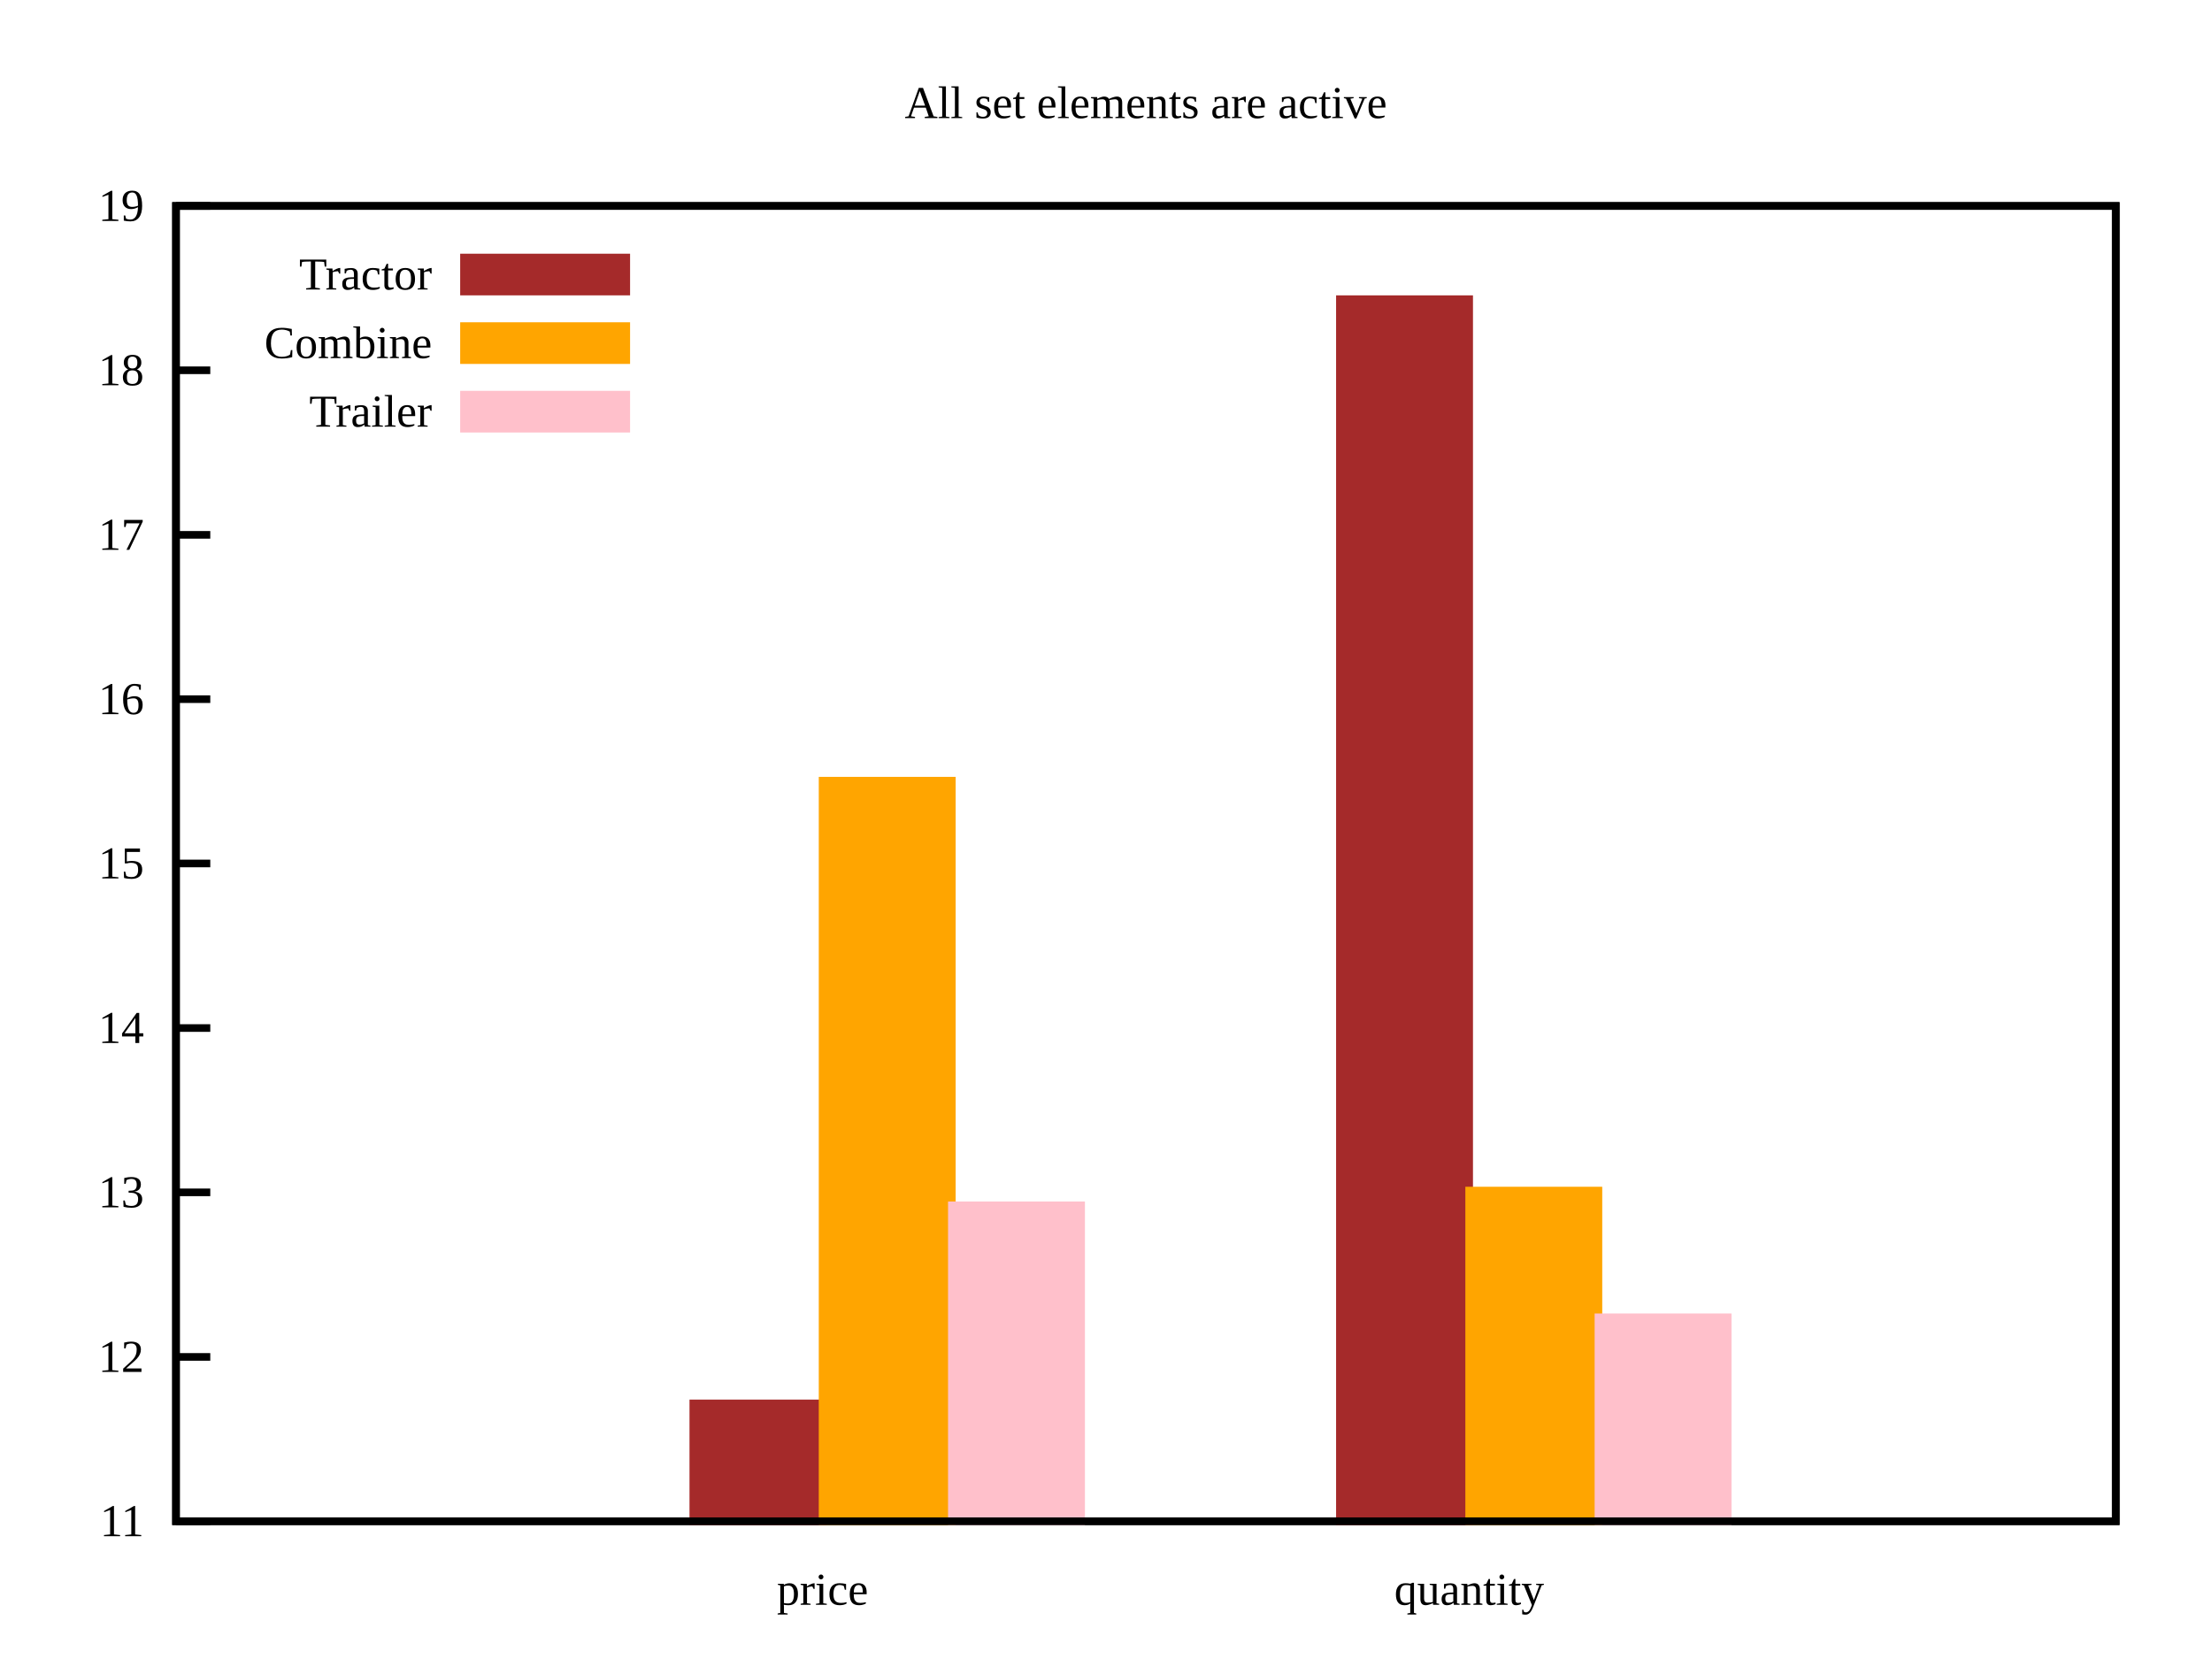
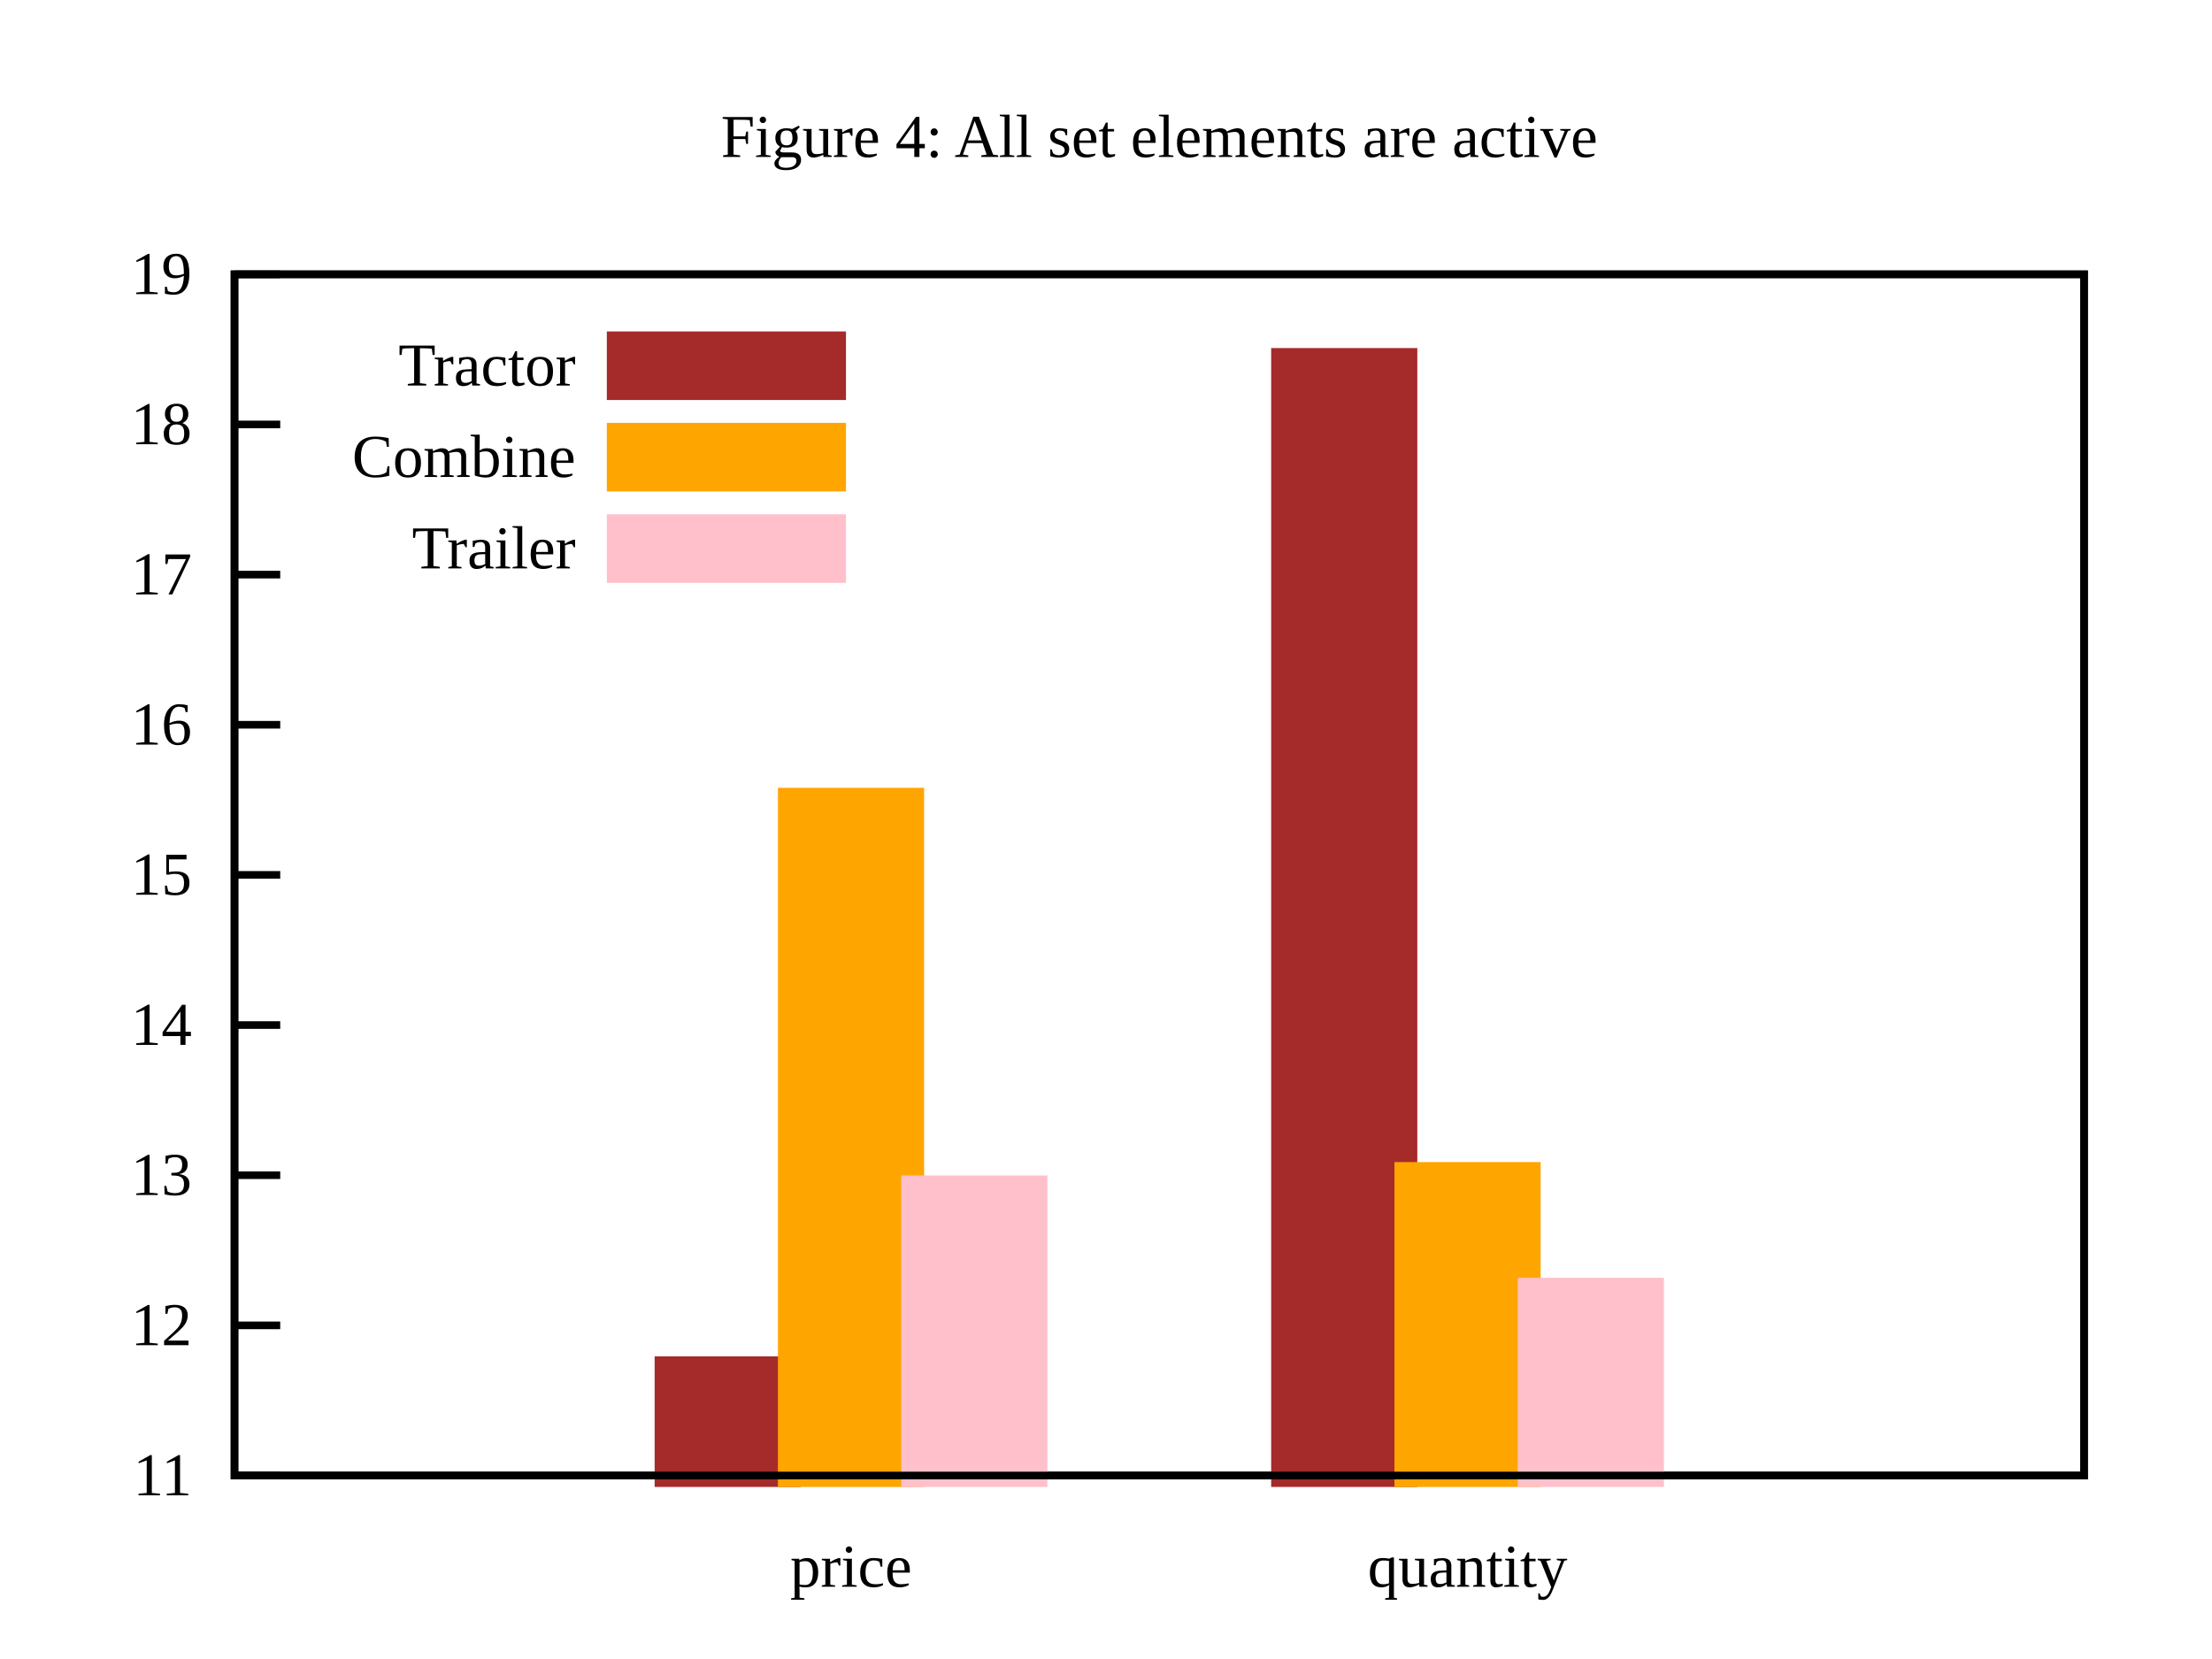
<svg xmlns="http://www.w3.org/2000/svg" xmlns:xlink="http://www.w3.org/1999/xlink" width="871" height="653" viewBox="0 0 871 653">
  <g id="gnuplot_canvas">
    <rect x="0" y="0" width="871" height="653" fill="none" />
    <defs>
-       <circle id="gpDot" r="0.5" stroke-width="0.5" />
-       <path id="gpPt0" stroke-width="0.148" stroke="currentColor" d="M-1,0 h2 M0,-1 v2" />
-       <path id="gpPt1" stroke-width="0.148" stroke="currentColor" d="M-1,-1 L1,1 M1,-1 L-1,1" />
-       <path id="gpPt2" stroke-width="0.148" stroke="currentColor" d="M-1,0 L1,0 M0,-1 L0,1 M-1,-1 L1,1 M-1,1 L1,-1" />
-       <rect id="gpPt3" stroke-width="0.148" stroke="currentColor" x="-1" y="-1" width="2" height="2" />
-       <rect id="gpPt4" stroke-width="0.148" stroke="currentColor" fill="currentColor" x="-1" y="-1" width="2" height="2" />
-       <circle id="gpPt5" stroke-width="0.148" stroke="currentColor" cx="0" cy="0" r="1" />
+       <circle id="gpDot" r="0.5" stroke-width="0.5" stroke="currentColor" />
+       <path id="gpPt0" stroke-width="0.111" stroke="currentColor" d="M-1,0 h2 M0,-1 v2" />
+       <path id="gpPt1" stroke-width="0.111" stroke="currentColor" d="M-1,-1 L1,1 M1,-1 L-1,1" />
+       <path id="gpPt2" stroke-width="0.111" stroke="currentColor" d="M-1,0 L1,0 M0,-1 L0,1 M-1,-1 L1,1 M-1,1 L1,-1" />
+       <rect id="gpPt3" stroke-width="0.111" stroke="currentColor" x="-1" y="-1" width="2" height="2" />
+       <rect id="gpPt4" stroke-width="0.111" stroke="currentColor" fill="currentColor" x="-1" y="-1" width="2" height="2" />
+       <circle id="gpPt5" stroke-width="0.111" stroke="currentColor" cx="0" cy="0" r="1" />
      <use xlink:href="#gpPt5" id="gpPt6" fill="currentColor" stroke="none" />
-       <path id="gpPt7" stroke-width="0.148" stroke="currentColor" d="M0,-1.33 L-1.33,0.67 L1.33,0.67 z" />
+       <path id="gpPt7" stroke-width="0.111" stroke="currentColor" d="M0,-1.33 L-1.33,0.67 L1.33,0.67 z" />
      <use xlink:href="#gpPt7" id="gpPt8" fill="currentColor" stroke="none" />
      <use xlink:href="#gpPt7" id="gpPt9" stroke="currentColor" transform="rotate(180)" />
      <use xlink:href="#gpPt9" id="gpPt10" fill="currentColor" stroke="none" />
      <use xlink:href="#gpPt3" id="gpPt11" stroke="currentColor" transform="rotate(45)" />
      <use xlink:href="#gpPt11" id="gpPt12" fill="currentColor" stroke="none" />
-       <path id="gpPt13" stroke-width="0.148" stroke="currentColor" d="M0,1.330 L1.265,0.411 L0.782,-1.067 L-0.782,-1.076 L-1.265,0.411 z" />
+       <path id="gpPt13" stroke-width="0.111" stroke="currentColor" d="M0,1.330 L1.265,0.411 L0.782,-1.067 L-0.782,-1.076 L-1.265,0.411 z" />
      <use xlink:href="#gpPt13" id="gpPt14" fill="currentColor" stroke="none" />
      <filter id="textbox" filterUnits="objectBoundingBox" x="0" y="0" height="1" width="1">
        <feFlood flood-color="white" flood-opacity="1" result="bgnd" />
        <feComposite in="SourceGraphic" in2="bgnd" operator="atop" />
      </filter>
      <filter id="greybox" filterUnits="objectBoundingBox" x="0" y="0" height="1" width="1">
        <feFlood flood-color="lightgrey" flood-opacity="1" result="grey" />
        <feComposite in="SourceGraphic" in2="grey" operator="atop" />
      </filter>
    </defs>
    <g fill="none" color="white" stroke="currentColor" stroke-width="3.00" stroke-linecap="butt" stroke-linejoin="miter">
</g>
    <g fill="none" color="black" stroke="currentColor" stroke-width="3.00" stroke-linecap="butt" stroke-linejoin="miter">
-       <path stroke="black" d="M69.3,599.0 L82.8,599.0  " />
-       <g transform="translate(56.7,604.9)" stroke="none" fill="black" font-family="Times New Roman" font-size="18.00" text-anchor="end">
+       <path stroke="black" d="M92.34,581.00 L110.34,581.00  " />
+       <g transform="translate(75.55,588.80)" stroke="none" fill="black" font-family="Times New Roman" font-size="24.00" text-anchor="end">
        <text>
          <tspan font-family="Times New Roman"> 11</tspan>
        </text>
      </g>
    </g>
    <g fill="none" color="black" stroke="currentColor" stroke-width="3.00" stroke-linecap="butt" stroke-linejoin="miter">
-       <path stroke="black" d="M69.3,534.3 L82.8,534.3  " />
-       <g transform="translate(56.7,540.2)" stroke="none" fill="black" font-family="Times New Roman" font-size="18.00" text-anchor="end">
+       <path stroke="black" d="M92.34,521.88 L110.34,521.88  " />
+       <g transform="translate(75.55,529.68)" stroke="none" fill="black" font-family="Times New Roman" font-size="24.00" text-anchor="end">
        <text>
          <tspan font-family="Times New Roman"> 12</tspan>
        </text>
      </g>
    </g>
    <g fill="none" color="black" stroke="currentColor" stroke-width="3.00" stroke-linecap="butt" stroke-linejoin="miter">
-       <path stroke="black" d="M69.3,469.5 L82.8,469.5  " />
-       <g transform="translate(56.7,475.4)" stroke="none" fill="black" font-family="Times New Roman" font-size="18.00" text-anchor="end">
+       <path stroke="black" d="M92.34,462.75 L110.34,462.75  " />
+       <g transform="translate(75.55,470.55)" stroke="none" fill="black" font-family="Times New Roman" font-size="24.00" text-anchor="end">
        <text>
          <tspan font-family="Times New Roman"> 13</tspan>
        </text>
      </g>
    </g>
    <g fill="none" color="black" stroke="currentColor" stroke-width="3.00" stroke-linecap="butt" stroke-linejoin="miter">
-       <path stroke="black" d="M69.3,404.8 L82.8,404.8  " />
-       <g transform="translate(56.7,410.7)" stroke="none" fill="black" font-family="Times New Roman" font-size="18.00" text-anchor="end">
+       <path stroke="black" d="M92.34,403.63 L110.34,403.63  " />
+       <g transform="translate(75.55,411.43)" stroke="none" fill="black" font-family="Times New Roman" font-size="24.00" text-anchor="end">
        <text>
          <tspan font-family="Times New Roman"> 14</tspan>
        </text>
      </g>
    </g>
    <g fill="none" color="black" stroke="currentColor" stroke-width="3.00" stroke-linecap="butt" stroke-linejoin="miter">
-       <path stroke="black" d="M69.3,340.0 L82.8,340.0  " />
-       <g transform="translate(56.7,345.9)" stroke="none" fill="black" font-family="Times New Roman" font-size="18.00" text-anchor="end">
+       <path stroke="black" d="M92.34,344.50 L110.34,344.50  " />
+       <g transform="translate(75.55,352.30)" stroke="none" fill="black" font-family="Times New Roman" font-size="24.00" text-anchor="end">
        <text>
          <tspan font-family="Times New Roman"> 15</tspan>
        </text>
      </g>
    </g>
    <g fill="none" color="black" stroke="currentColor" stroke-width="3.00" stroke-linecap="butt" stroke-linejoin="miter">
-       <path stroke="black" d="M69.3,275.3 L82.8,275.3  " />
-       <g transform="translate(56.7,281.2)" stroke="none" fill="black" font-family="Times New Roman" font-size="18.00" text-anchor="end">
+       <path stroke="black" d="M92.34,285.38 L110.34,285.38  " />
+       <g transform="translate(75.55,293.18)" stroke="none" fill="black" font-family="Times New Roman" font-size="24.00" text-anchor="end">
        <text>
          <tspan font-family="Times New Roman"> 16</tspan>
        </text>
      </g>
    </g>
    <g fill="none" color="black" stroke="currentColor" stroke-width="3.00" stroke-linecap="butt" stroke-linejoin="miter">
-       <path stroke="black" d="M69.3,210.6 L82.8,210.6  " />
-       <g transform="translate(56.7,216.5)" stroke="none" fill="black" font-family="Times New Roman" font-size="18.00" text-anchor="end">
+       <path stroke="black" d="M92.34,226.26 L110.34,226.26  " />
+       <g transform="translate(75.55,234.06)" stroke="none" fill="black" font-family="Times New Roman" font-size="24.00" text-anchor="end">
        <text>
          <tspan font-family="Times New Roman"> 17</tspan>
        </text>
      </g>
    </g>
    <g fill="none" color="black" stroke="currentColor" stroke-width="3.00" stroke-linecap="butt" stroke-linejoin="miter">
-       <path stroke="black" d="M69.3,145.8 L82.8,145.8  " />
-       <g transform="translate(56.7,151.7)" stroke="none" fill="black" font-family="Times New Roman" font-size="18.00" text-anchor="end">
+       <path stroke="black" d="M92.34,167.13 L110.34,167.13  " />
+       <g transform="translate(75.55,174.93)" stroke="none" fill="black" font-family="Times New Roman" font-size="24.00" text-anchor="end">
        <text>
          <tspan font-family="Times New Roman"> 18</tspan>
        </text>
      </g>
    </g>
    <g fill="none" color="black" stroke="currentColor" stroke-width="3.00" stroke-linecap="butt" stroke-linejoin="miter">
-       <path stroke="black" d="M69.3,81.1 L82.8,81.1  " />
-       <g transform="translate(56.7,87.0)" stroke="none" fill="black" font-family="Times New Roman" font-size="18.00" text-anchor="end">
+       <path stroke="black" d="M92.34,108.01 L110.34,108.01  " />
+       <g transform="translate(75.55,115.81)" stroke="none" fill="black" font-family="Times New Roman" font-size="24.00" text-anchor="end">
        <text>
          <tspan font-family="Times New Roman"> 19</tspan>
        </text>
      </g>
    </g>
    <g fill="none" color="black" stroke="currentColor" stroke-width="3.00" stroke-linecap="butt" stroke-linejoin="miter">
-       <path stroke="black" d="M323.9,599.0 M323.9,81.1  " />
-       <g transform="translate(323.9,631.9)" stroke="none" fill="black" font-family="Times New Roman" font-size="18.00" text-anchor="middle">
+       <path stroke="black" d="M335.10,581.00 M335.10,108.01  " />
+       <g transform="translate(335.10,624.80)" stroke="none" fill="black" font-family="Times New Roman" font-size="24.00" text-anchor="middle">
        <text>
          <tspan font-family="Times New Roman">price</tspan>
        </text>
      </g>
    </g>
    <g fill="none" color="black" stroke="currentColor" stroke-width="3.00" stroke-linecap="butt" stroke-linejoin="miter">
-       <path stroke="black" d="M578.5,599.0 M578.5,81.1  " />
-       <g transform="translate(578.5,631.9)" stroke="none" fill="black" font-family="Times New Roman" font-size="18.00" text-anchor="middle">
+       <path stroke="black" d="M577.86,581.00 M577.86,108.01  " />
+       <g transform="translate(577.86,624.80)" stroke="none" fill="black" font-family="Times New Roman" font-size="24.00" text-anchor="middle">
        <text>
          <tspan font-family="Times New Roman">quantity</tspan>
        </text>
      </g>
    </g>
    <g fill="none" color="black" stroke="currentColor" stroke-width="3.00" stroke-linecap="butt" stroke-linejoin="miter">
</g>
    <g fill="none" color="black" stroke="currentColor" stroke-width="3.00" stroke-linecap="butt" stroke-linejoin="miter">
-       <path stroke="black" d="M69.3,81.1 L69.3,599.0 L833.1,599.0 L833.1,81.1 L69.3,81.1 Z  " />
-     </g>
-     <g fill="none" color="black" stroke="currentColor" stroke-width="3.00" stroke-linecap="butt" stroke-linejoin="miter">
-       <g transform="translate(451.2,46.5)" stroke="none" fill="black" font-family="Times New Roman" font-size="18.00" text-anchor="middle">
-         <text>
-           <tspan font-family="Times New Roman">All set elements are active</tspan>
-         </text>
-       </g>
-     </g>
+       <path stroke="black" d="M92.34,108.01 L92.34,581.00 L820.62,581.00 L820.62,108.01 L92.34,108.01 Z  " />
+     </g>
+     <g fill="none" color="black" stroke="currentColor" stroke-width="3.00" stroke-linecap="butt" stroke-linejoin="miter">
+ </g>
    <g id="gnuplot_plot_1">
-       <g fill="none" color="black" stroke="currentColor" stroke-width="3.00" stroke-linecap="butt" stroke-linejoin="miter">
-         <g transform="translate(170.1,114.0)" stroke="none" fill="black" font-family="Times New Roman" font-size="18.00" text-anchor="end">
+       <g fill="none" color="white" stroke="black" stroke-width="9.00" stroke-linecap="butt" stroke-linejoin="miter">
+ </g>
+       <g fill="none" color="black" stroke="currentColor" stroke-width="9.00" stroke-linecap="butt" stroke-linejoin="miter">
+         <g transform="translate(226.66,151.81)" stroke="none" fill="black" font-family="Times New Roman" font-size="24.00" text-anchor="end">
          <text>
            <tspan font-family="Times New Roman">Tractor</tspan>
          </text>
        </g>
      </g>
-       <g fill="none" color="black" stroke="currentColor" stroke-width="3.00" stroke-linecap="butt" stroke-linejoin="miter">
-         <g stroke="none" shape-rendering="crispEdges">
-           <polygon fill="rgb(165,  42,  42)" points="182.7,114.8 246.6,114.8 246.6,101.3 182.7,101.3 " />
-         </g>
-         <path stroke="rgb(165,  42,  42)" d="M182.7,114.8 L246.6,114.8 L246.6,101.4 L182.7,101.4 L182.7,114.8 Z  " />
-       </g>
-       <g fill="none" color="black" stroke="currentColor" stroke-width="3.00" stroke-linecap="butt" stroke-linejoin="miter">
-         <g stroke="none" shape-rendering="crispEdges">
-           <polygon fill="rgb(165,  42,  42)" points="273.0,599.0 324.0,599.0 324.0,552.5 273.0,552.5 " />
-         </g>
-         <path stroke="rgb(165,  42,  42)" d="M273.0,599.0 L273.0,552.6 L323.9,552.6 L323.9,599.0 L273.0,599.0 Z  " />
-         <g stroke="none" shape-rendering="crispEdges">
-           <polygon fill="rgb(165,  42,  42)" points="527.6,599.0 578.6,599.0 578.6,117.7 527.6,117.7 " />
-         </g>
-         <path stroke="rgb(165,  42,  42)" d="M527.6,599.0 L527.6,117.8 L578.5,117.8 L578.5,599.0 L527.6,599.0 Z  " />
+       <g fill="none" color="black" stroke="currentColor" stroke-width="9.00" stroke-linecap="butt" stroke-linejoin="miter">
+         <g stroke="none" shape-rendering="crispEdges">
+           <polygon fill="rgb(165,  42,  42)" points="243.45,153.01 328.61,153.01 328.61,135.01 243.45,135.01 " />
+         </g>
+         <path stroke="rgb(165,  42,  42)" d="M243.45,153.01 L328.61,153.01 L328.61,135.01 L243.45,135.01 L243.45,153.01 Z  " />
+       </g>
+       <g fill="none" color="black" stroke="currentColor" stroke-width="9.00" stroke-linecap="butt" stroke-linejoin="miter">
+         <g stroke="none" shape-rendering="crispEdges">
+           <polygon fill="rgb(165,  42,  42)" points="262.27,581.00 310.83,581.00 310.83,538.57 262.27,538.57 " />
+         </g>
+         <path stroke="rgb(165,  42,  42)" d="M262.27,581.00 L262.27,538.58 L310.82,538.58 L310.82,581.00 L262.27,581.00 Z  " />
+         <g stroke="none" shape-rendering="crispEdges">
+           <polygon fill="rgb(165,  42,  42)" points="505.03,581.00 553.59,581.00 553.59,141.54 505.03,141.54 " />
+         </g>
+         <path stroke="rgb(165,  42,  42)" d="M505.03,581.00 L505.03,141.55 L553.58,141.55 L553.58,581.00 L505.03,581.00 Z  " />
      </g>
    </g>
    <g id="gnuplot_plot_2">
-       <g fill="none" color="black" stroke="currentColor" stroke-width="3.00" stroke-linecap="butt" stroke-linejoin="miter">
-         <g transform="translate(170.1,141.0)" stroke="none" fill="black" font-family="Times New Roman" font-size="18.00" text-anchor="end">
+       <g fill="none" color="black" stroke="currentColor" stroke-width="9.00" stroke-linecap="butt" stroke-linejoin="miter">
+         <g transform="translate(226.66,187.81)" stroke="none" fill="black" font-family="Times New Roman" font-size="24.00" text-anchor="end">
          <text>
            <tspan font-family="Times New Roman">Combine</tspan>
          </text>
        </g>
      </g>
-       <g fill="none" color="black" stroke="currentColor" stroke-width="3.00" stroke-linecap="butt" stroke-linejoin="miter">
-         <g stroke="none" shape-rendering="crispEdges">
-           <polygon fill="rgb(255, 165,   0)" points="182.7,141.8 246.6,141.8 246.6,128.3 182.7,128.3 " />
-         </g>
-         <path stroke="rgb(255, 165,   0)" d="M182.7,141.8 L246.6,141.8 L246.6,128.4 L182.7,128.4 L182.7,141.8 Z  " />
-       </g>
-       <g fill="none" color="black" stroke="currentColor" stroke-width="3.00" stroke-linecap="butt" stroke-linejoin="miter">
-         <g stroke="none" shape-rendering="crispEdges">
-           <polygon fill="rgb(255, 165,   0)" points="323.9,599.0 374.9,599.0 374.9,307.3 323.9,307.3 " />
-         </g>
-         <path stroke="rgb(255, 165,   0)" d="M323.9,599.0 L323.9,307.4 L374.8,307.4 L374.8,599.0 L323.9,599.0 Z  " />
-         <g stroke="none" shape-rendering="crispEdges">
-           <polygon fill="rgb(255, 165,   0)" points="578.5,599.0 629.5,599.0 629.5,468.7 578.5,468.7 " />
-         </g>
-         <path stroke="rgb(255, 165,   0)" d="M578.5,599.0 L578.5,468.8 L629.4,468.8 L629.4,599.0 L578.5,599.0 Z  " />
+       <g fill="none" color="black" stroke="currentColor" stroke-width="9.00" stroke-linecap="butt" stroke-linejoin="miter">
+         <g stroke="none" shape-rendering="crispEdges">
+           <polygon fill="rgb(255, 165,   0)" points="243.45,189.01 328.61,189.01 328.61,171.01 243.45,171.01 " />
+         </g>
+         <path stroke="rgb(255, 165,   0)" d="M243.45,189.01 L328.61,189.01 L328.61,171.01 L243.45,171.01 L243.45,189.01 Z  " />
+       </g>
+       <g fill="none" color="black" stroke="currentColor" stroke-width="9.00" stroke-linecap="butt" stroke-linejoin="miter">
+         <g stroke="none" shape-rendering="crispEdges">
+           <polygon fill="rgb(255, 165,   0)" points="310.82,581.00 359.39,581.00 359.39,314.71 310.82,314.71 " />
+         </g>
+         <path stroke="rgb(255, 165,   0)" d="M310.82,581.00 L310.82,314.72 L359.38,314.72 L359.38,581.00 L310.82,581.00 Z  " />
+         <g stroke="none" shape-rendering="crispEdges">
+           <polygon fill="rgb(255, 165,   0)" points="553.58,581.00 602.15,581.00 602.15,462.07 553.58,462.07 " />
+         </g>
+         <path stroke="rgb(255, 165,   0)" d="M553.58,581.00 L553.58,462.08 L602.14,462.08 L602.14,581.00 L553.58,581.00 Z  " />
      </g>
    </g>
    <g id="gnuplot_plot_3">
-       <g fill="none" color="black" stroke="currentColor" stroke-width="3.00" stroke-linecap="butt" stroke-linejoin="miter">
-         <g transform="translate(170.1,168.0)" stroke="none" fill="black" font-family="Times New Roman" font-size="18.00" text-anchor="end">
+       <g fill="none" color="black" stroke="currentColor" stroke-width="9.00" stroke-linecap="butt" stroke-linejoin="miter">
+         <g transform="translate(226.66,223.81)" stroke="none" fill="black" font-family="Times New Roman" font-size="24.00" text-anchor="end">
          <text>
            <tspan font-family="Times New Roman">Trailer</tspan>
          </text>
        </g>
      </g>
-       <g fill="none" color="black" stroke="currentColor" stroke-width="3.00" stroke-linecap="butt" stroke-linejoin="miter">
-         <g stroke="none" shape-rendering="crispEdges">
-           <polygon fill="rgb(255, 192, 203)" points="182.7,168.8 246.6,168.8 246.6,155.3 182.7,155.3 " />
-         </g>
-         <path stroke="rgb(255, 192, 203)" d="M182.7,168.8 L246.6,168.8 L246.6,155.4 L182.7,155.4 L182.7,168.8 Z  " />
-       </g>
-       <g fill="none" color="black" stroke="currentColor" stroke-width="3.00" stroke-linecap="butt" stroke-linejoin="miter">
-         <g stroke="none" shape-rendering="crispEdges">
-           <polygon fill="rgb(255, 192, 203)" points="374.8,599.0 425.8,599.0 425.8,474.5 374.8,474.5 " />
-         </g>
-         <path stroke="rgb(255, 192, 203)" d="M374.8,599.0 L374.8,474.6 L425.7,474.6 L425.7,599.0 L374.8,599.0 Z  " />
-         <g stroke="none" shape-rendering="crispEdges">
-           <polygon fill="rgb(255, 192, 203)" points="629.4,599.0 680.4,599.0 680.4,518.6 629.4,518.6 " />
-         </g>
-         <path stroke="rgb(255, 192, 203)" d="M629.4,599.0 L629.4,518.7 L680.3,518.7 L680.3,599.0 L629.4,599.0 Z  " />
+       <g fill="none" color="black" stroke="currentColor" stroke-width="9.00" stroke-linecap="butt" stroke-linejoin="miter">
+         <g stroke="none" shape-rendering="crispEdges">
+           <polygon fill="rgb(255, 192, 203)" points="243.45,225.01 328.61,225.01 328.61,207.01 243.45,207.01 " />
+         </g>
+         <path stroke="rgb(255, 192, 203)" d="M243.45,225.01 L328.61,225.01 L328.61,207.01 L243.45,207.01 L243.45,225.01 Z  " />
+       </g>
+       <g fill="none" color="black" stroke="currentColor" stroke-width="9.00" stroke-linecap="butt" stroke-linejoin="miter">
+         <g stroke="none" shape-rendering="crispEdges">
+           <polygon fill="rgb(255, 192, 203)" points="359.38,581.00 407.94,581.00 407.94,467.35 359.38,467.35 " />
+         </g>
+         <path stroke="rgb(255, 192, 203)" d="M359.38,581.00 L359.38,467.36 L407.93,467.36 L407.93,581.00 L359.38,581.00 Z  " />
+         <g stroke="none" shape-rendering="crispEdges">
+           <polygon fill="rgb(255, 192, 203)" points="602.14,581.00 650.70,581.00 650.70,507.65 602.14,507.65 " />
+         </g>
+         <path stroke="rgb(255, 192, 203)" d="M602.14,581.00 L602.14,507.66 L650.69,507.66 L650.69,581.00 L602.14,581.00 Z  " />
      </g>
    </g>
    <g fill="none" color="white" stroke="rgb(255, 192, 203)" stroke-width="6.00" stroke-linecap="butt" stroke-linejoin="miter">
</g>
    <g fill="none" color="black" stroke="currentColor" stroke-width="6.00" stroke-linecap="butt" stroke-linejoin="miter">
</g>
    <g fill="none" color="black" stroke="black" stroke-width="3.00" stroke-linecap="butt" stroke-linejoin="miter">
</g>
    <g fill="none" color="black" stroke="currentColor" stroke-width="3.00" stroke-linecap="butt" stroke-linejoin="miter">
-       <path stroke="black" d="M69.3,81.1 L69.3,599.0 L833.1,599.0 L833.1,81.1 L69.3,81.1 Z  " />
+       <path stroke="black" d="M92.34,108.01 L92.34,581.00 L820.62,581.00 L820.62,108.01 L92.34,108.01 Z  " />
+     </g>
+     <g fill="none" color="black" stroke="currentColor" stroke-width="3.00" stroke-linecap="butt" stroke-linejoin="miter">
+       <g transform="translate(456.48,61.81)" stroke="none" fill="black" font-family="Times New Roman" font-size="24.00" text-anchor="middle">
+         <text>
+           <tspan font-family="Times New Roman">Figure 4: All set elements are active</tspan>
+         </text>
+       </g>
    </g>
    <g fill="none" color="black" stroke="currentColor" stroke-width="3.00" stroke-linecap="butt" stroke-linejoin="miter">
</g>
  </g>
</svg>
